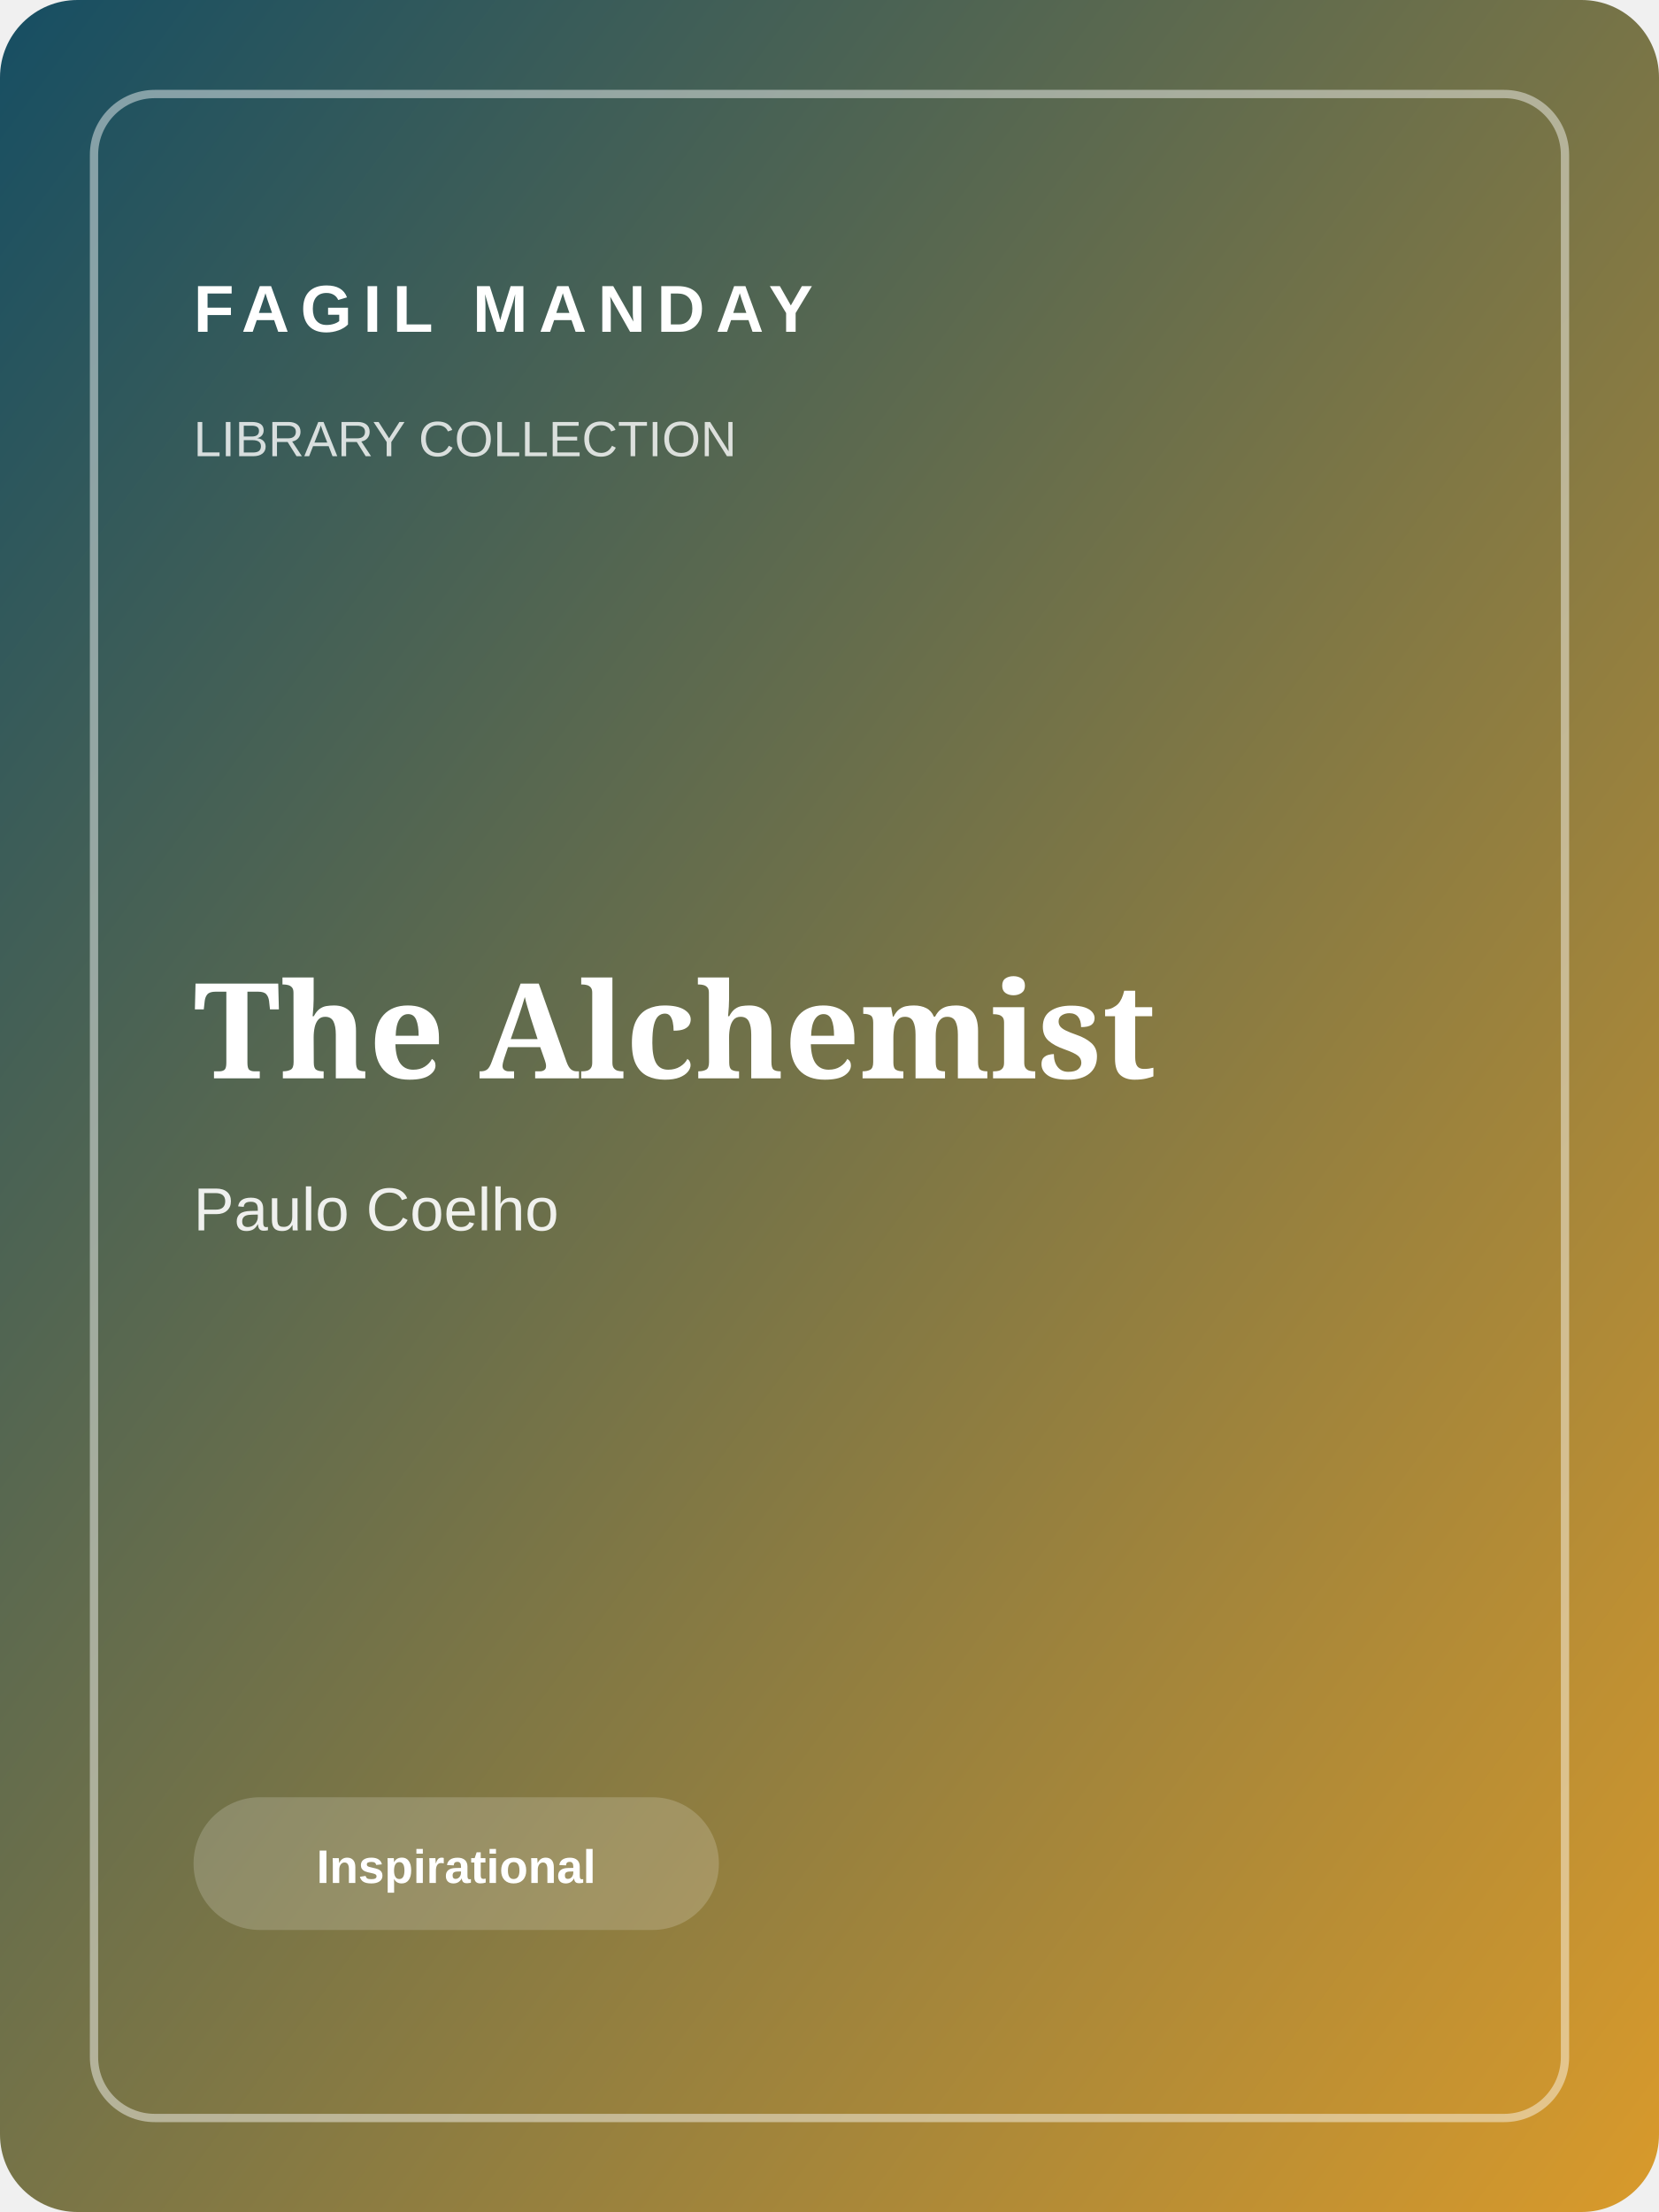
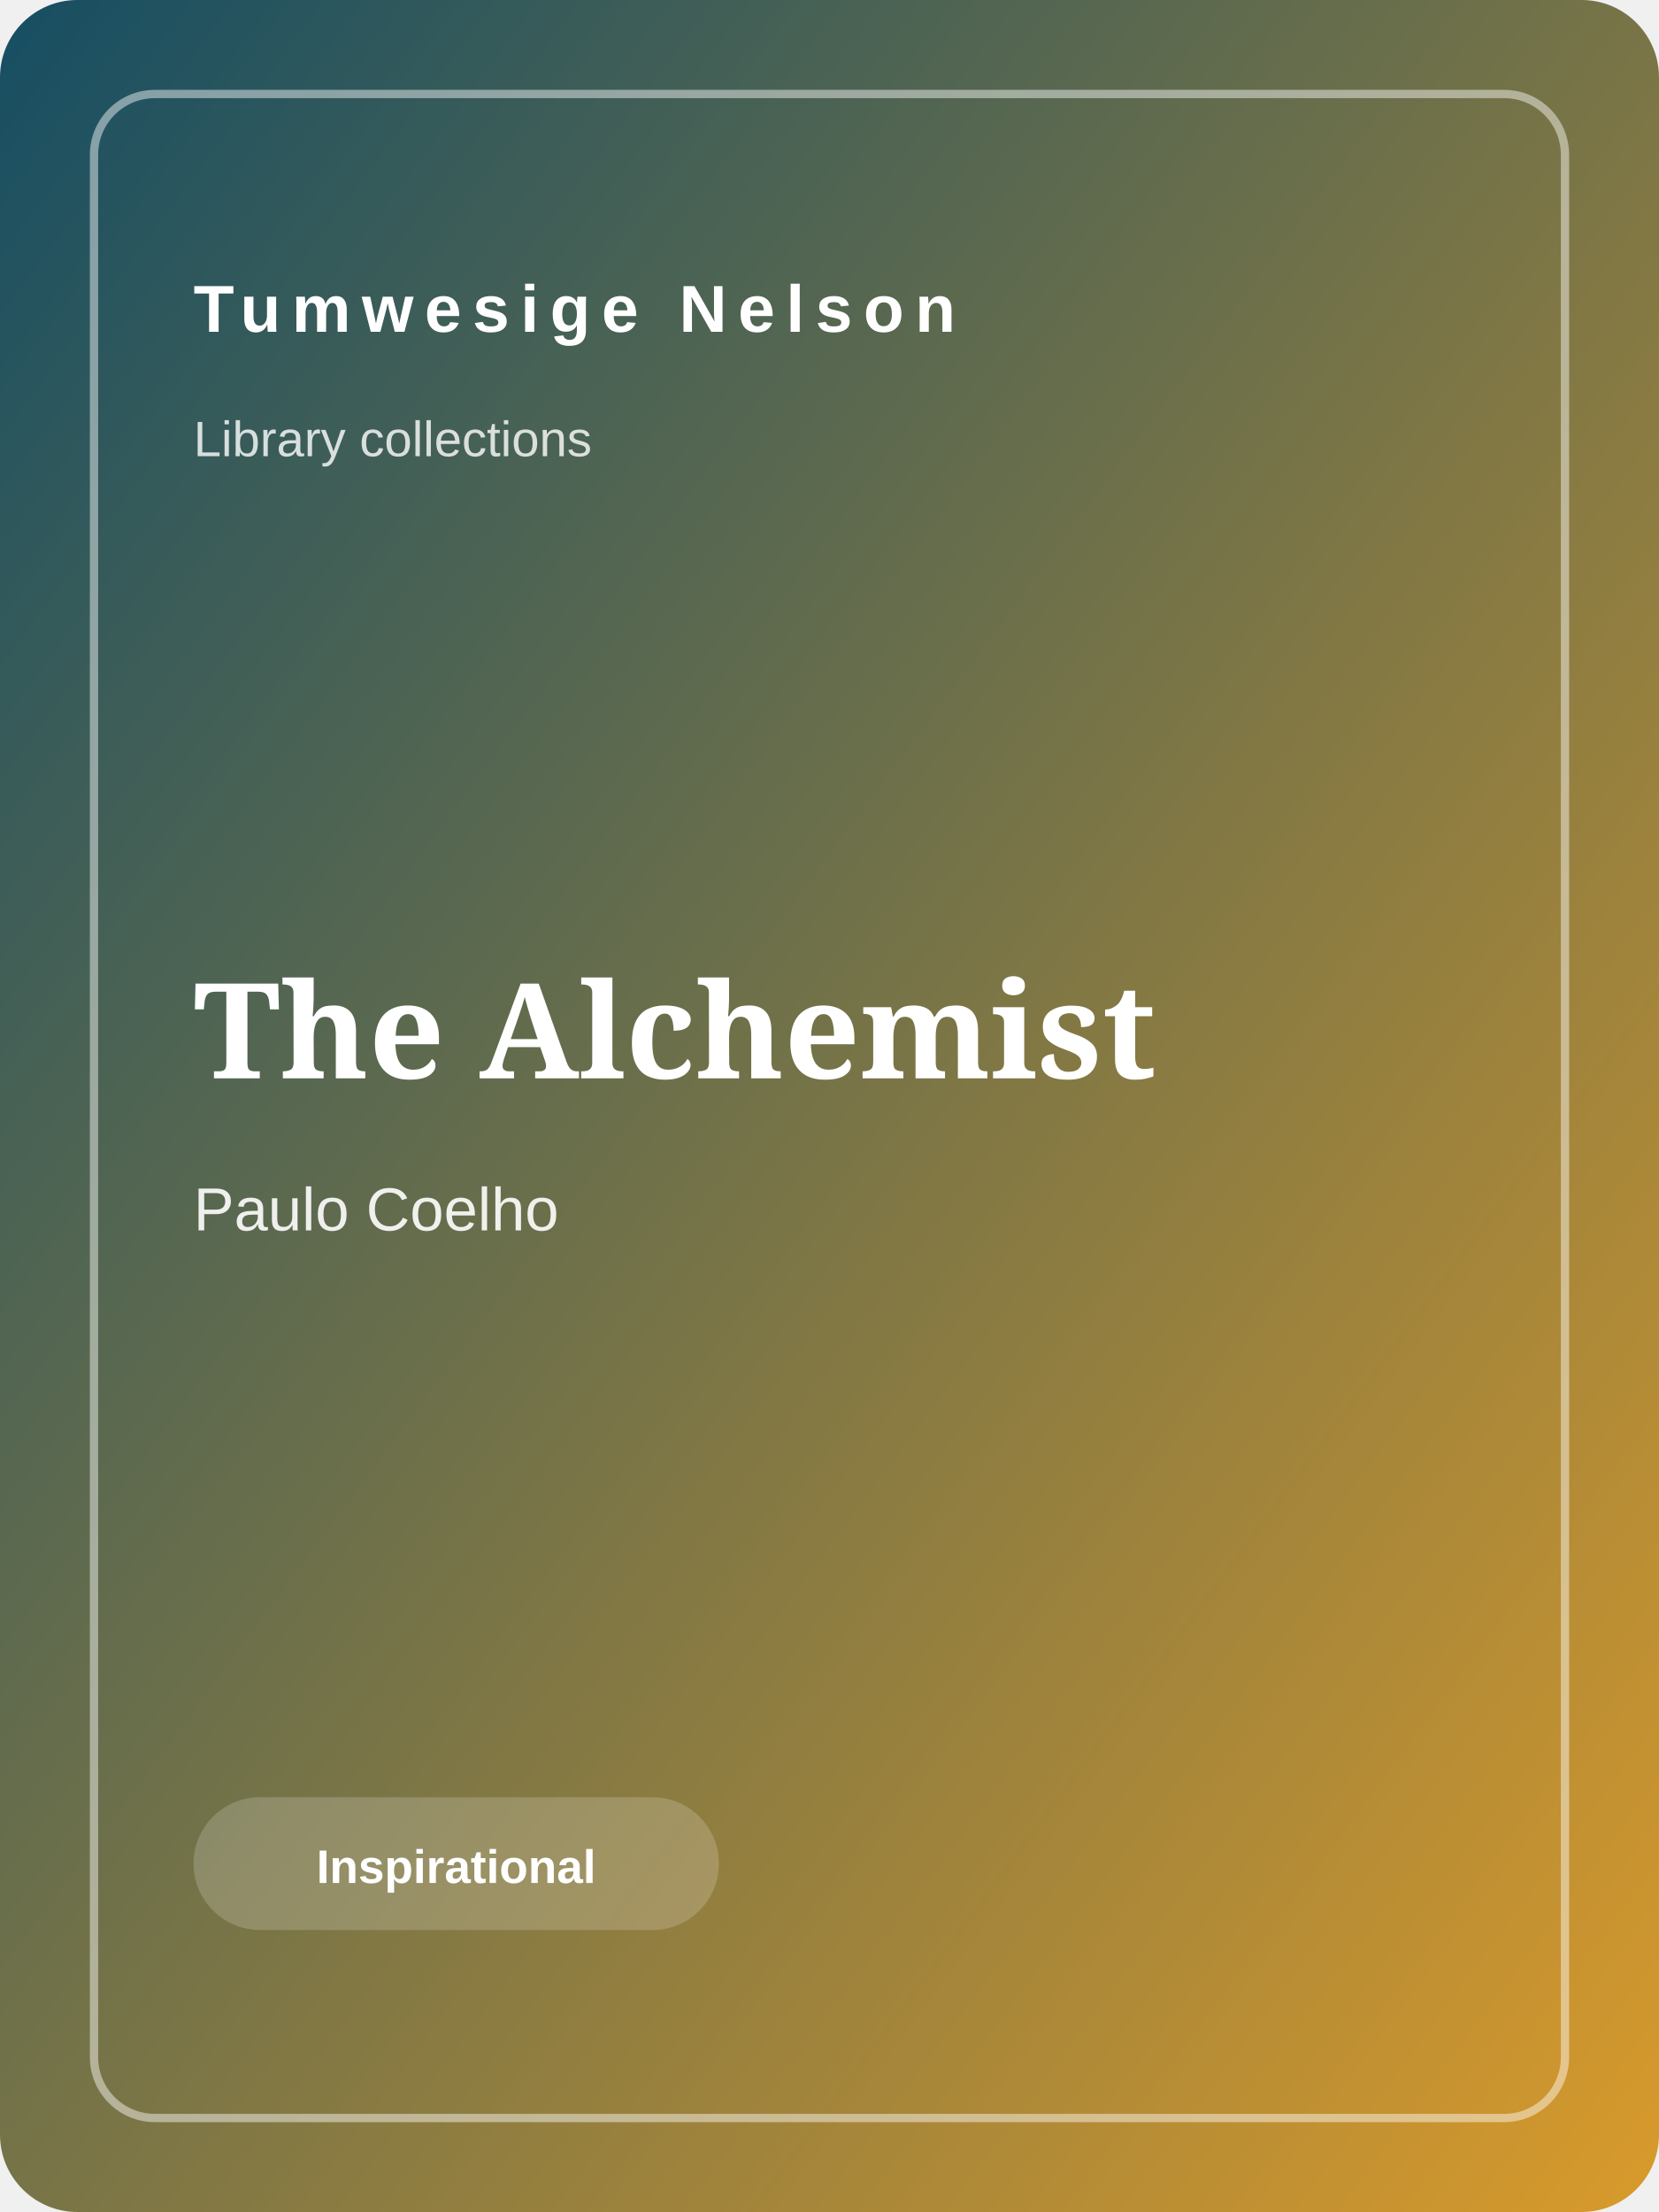
<svg xmlns="http://www.w3.org/2000/svg" viewBox="0 0 600 800">
  <defs>
    <linearGradient id="g" x1="0" y1="0" x2="1" y2="1">
      <stop stop-color="#164e63" />
      <stop offset="1" stop-color="#d99a2b" />
    </linearGradient>
  </defs>
  <rect width="600" height="800" rx="28" fill="url(#g)" />
  <rect x="34" y="34" width="532" height="732" rx="22" fill="none" stroke="#fff" stroke-opacity=".45" stroke-width="3" />
-   <text x="70" y="120" fill="#fff" font-family="Arial,sans-serif" font-size="24" font-weight="700" letter-spacing="4">FAGIL MANDAY</text>
-   <text x="70" y="165" fill="#fff" font-family="Arial,sans-serif" font-size="18" opacity=".8">LIBRARY COLLECTION</text>
+   <text x="70" y="120" fill="#fff" font-family="Arial,sans-serif" font-size="24" font-weight="700" letter-spacing="4">Tumwesige Nelson</text>
+   <text x="70" y="165" fill="#fff" font-family="Arial,sans-serif" font-size="18" opacity=".8">Library collections</text>
  <text x="70" y="390" fill="#fff" font-family="Georgia,serif" font-size="48" font-weight="700">The Alchemist</text>
  <text x="70" y="445" fill="#fff" font-family="Arial,sans-serif" font-size="22" opacity=".9">Paulo Coelho</text>
  <rect x="70" y="650" width="190" height="48" rx="24" fill="#fff" fill-opacity=".18" />
  <text x="165" y="681" text-anchor="middle" fill="#fff" font-family="Arial,sans-serif" font-size="17" font-weight="700">Inspirational</text>
</svg>
